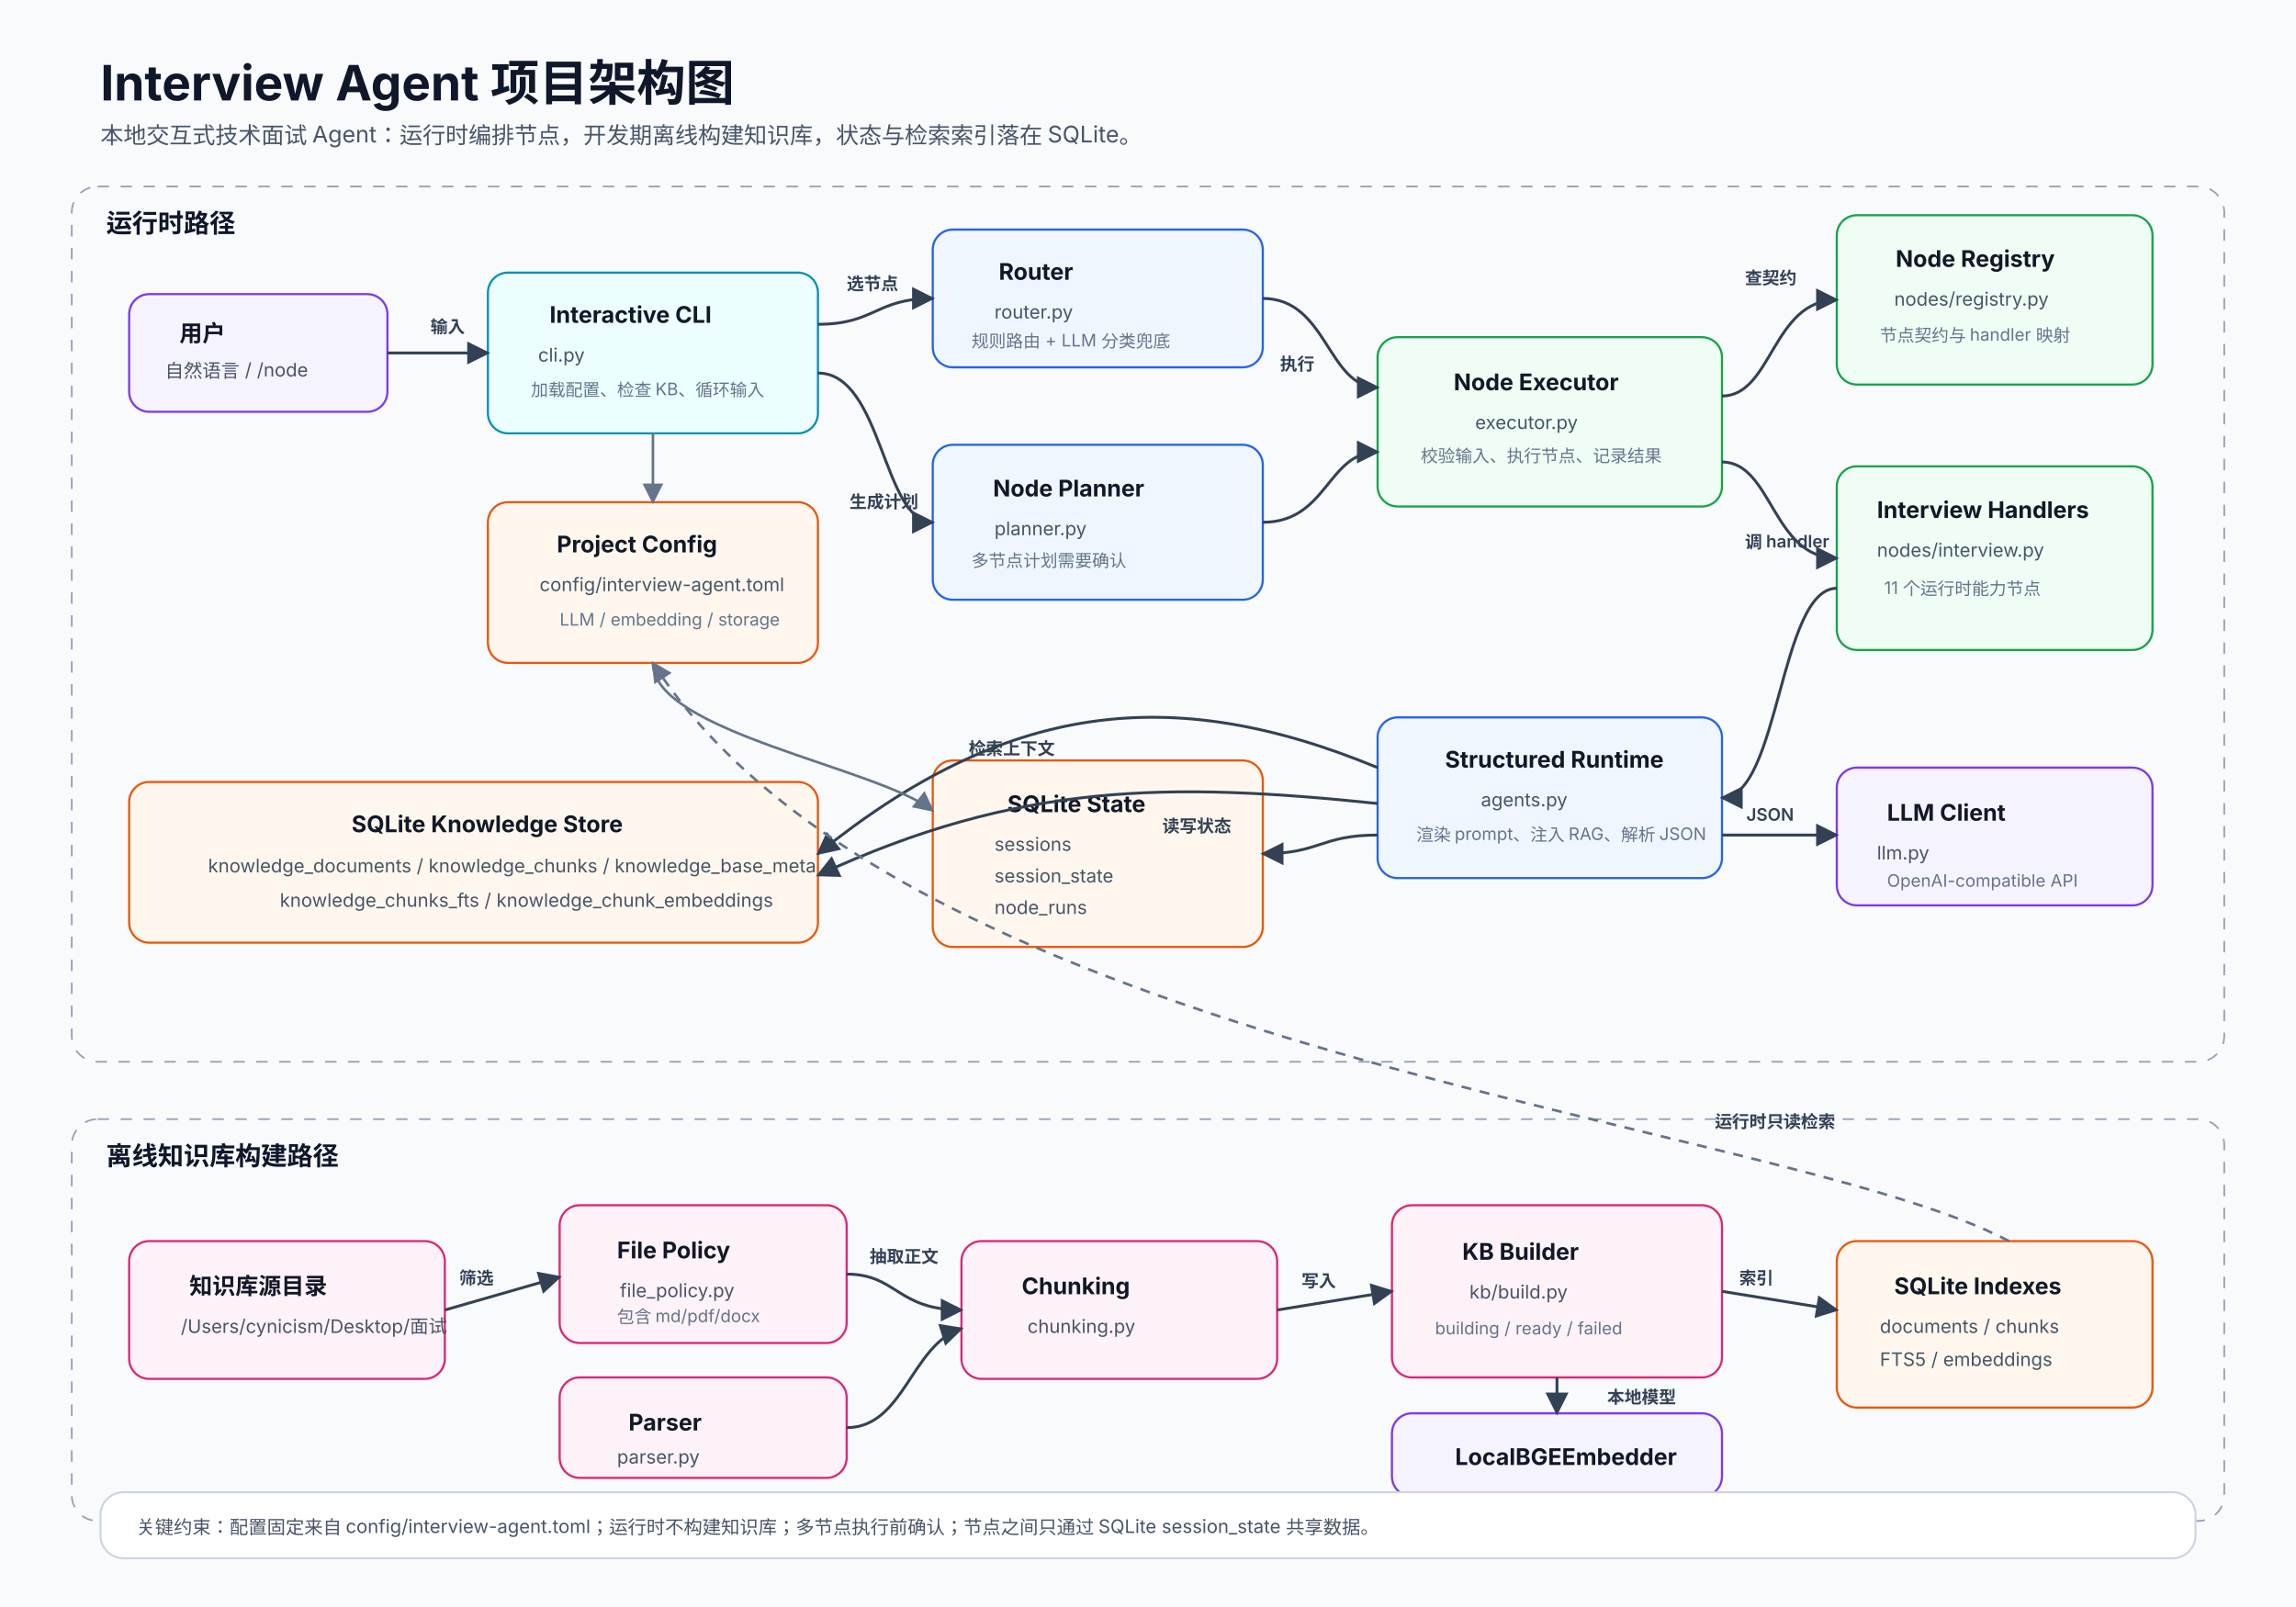
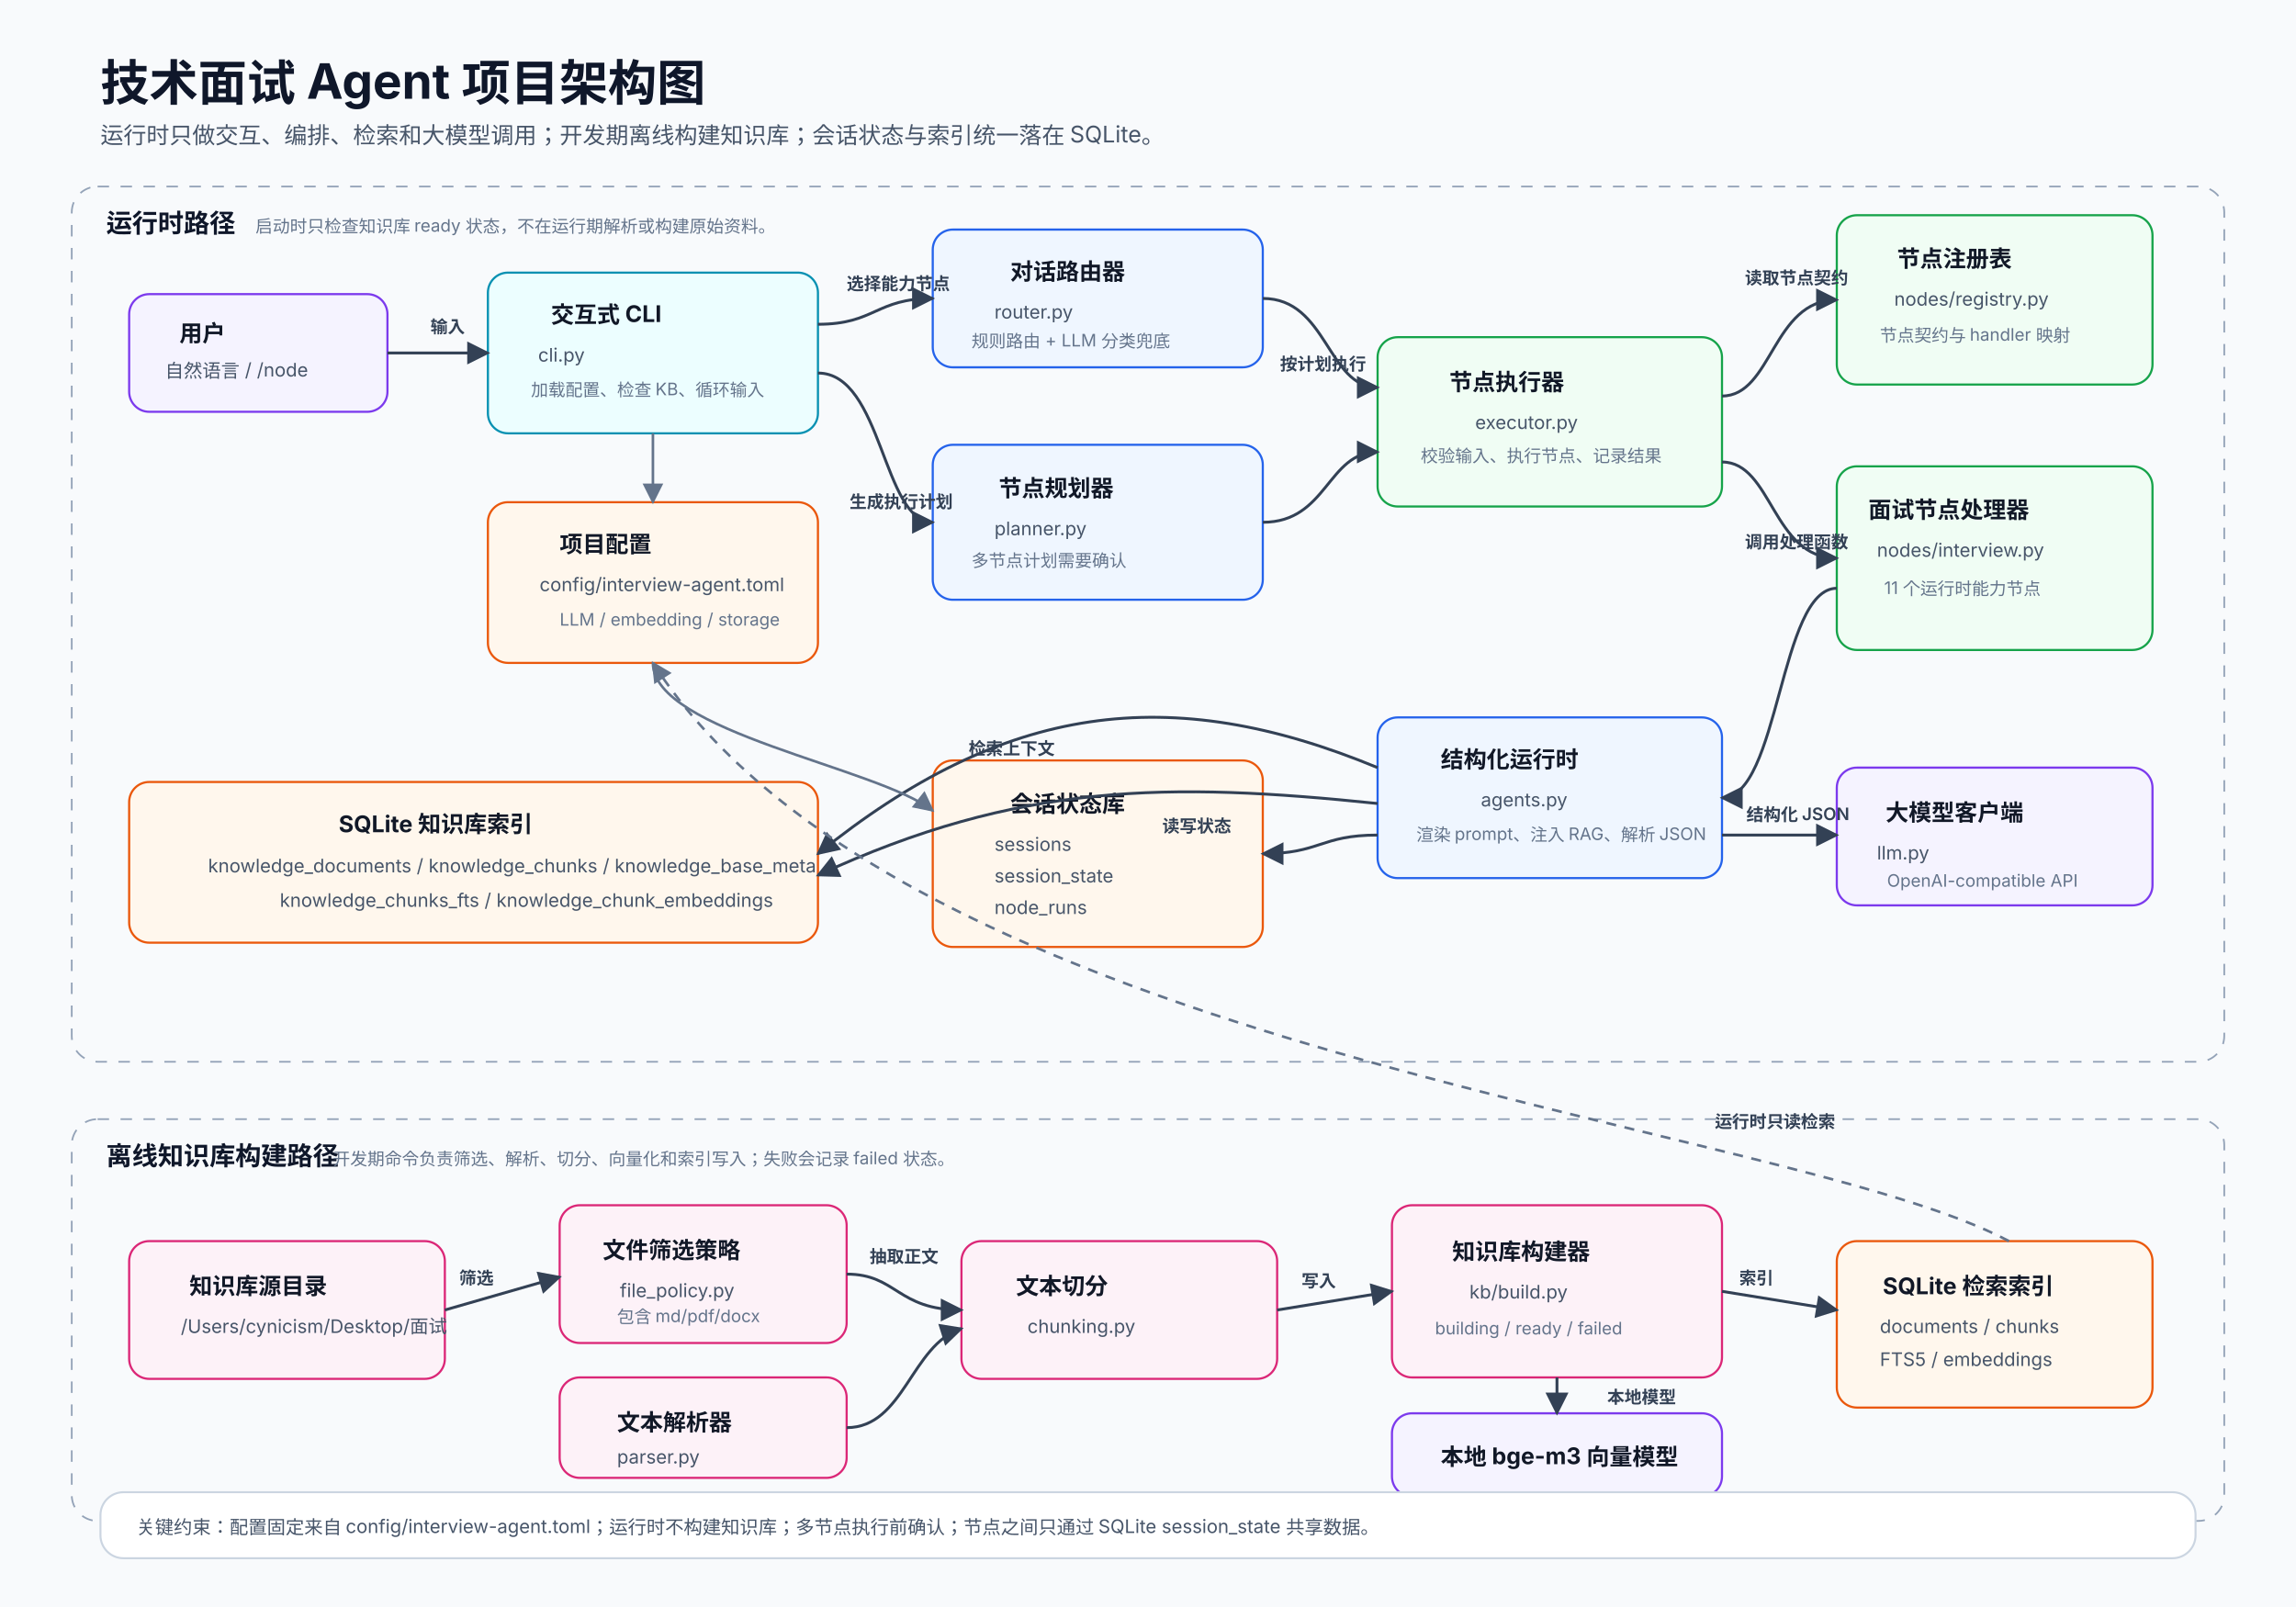
<svg xmlns="http://www.w3.org/2000/svg" width="1600" height="1120" viewBox="0 0 1600 1120" role="img" aria-labelledby="title desc">
  <defs>
    <marker id="arrow" viewBox="0 0 10 10" refX="9" refY="5" markerWidth="8" markerHeight="8" orient="auto-start-reverse">
      <path d="M 0 0 L 10 5 L 0 10 z" fill="#334155" />
    </marker>
    <marker id="soft-arrow" viewBox="0 0 10 10" refX="9" refY="5" markerWidth="8" markerHeight="8" orient="auto-start-reverse">
      <path d="M 0 0 L 10 5 L 0 10 z" fill="#64748b" />
    </marker>
    <style>
      .canvas { fill: #f8fafc; }
      .title { font: 700 34px -apple-system, BlinkMacSystemFont, "Segoe UI", sans-serif; fill: #0f172a; }
      .subtitle { font: 400 16px -apple-system, BlinkMacSystemFont, "Segoe UI", sans-serif; fill: #475569; }
      .section-title { font: 700 18px -apple-system, BlinkMacSystemFont, "Segoe UI", sans-serif; fill: #0f172a; }
      .label { font: 700 16px -apple-system, BlinkMacSystemFont, "Segoe UI", sans-serif; fill: #111827; }
      .small { font: 400 13px -apple-system, BlinkMacSystemFont, "Segoe UI", sans-serif; fill: #475569; }
      .tiny { font: 400 12px -apple-system, BlinkMacSystemFont, "Segoe UI", sans-serif; fill: #64748b; }
      .note { font: 600 12px -apple-system, BlinkMacSystemFont, "Segoe UI", sans-serif; fill: #334155; }
      .panel { fill: #ffffff; stroke: #cbd5e1; stroke-width: 1.4; rx: 16; }
      .runtime { fill: #ecfeff; stroke: #0891b2; stroke-width: 1.5; rx: 14; }
      .logic { fill: #eff6ff; stroke: #2563eb; stroke-width: 1.5; rx: 14; }
      .exec { fill: #f0fdf4; stroke: #16a34a; stroke-width: 1.5; rx: 14; }
      .data { fill: #fff7ed; stroke: #ea580c; stroke-width: 1.5; rx: 14; }
      .offline { fill: #fdf2f8; stroke: #db2777; stroke-width: 1.5; rx: 14; }
      .external { fill: #f5f3ff; stroke: #7c3aed; stroke-width: 1.5; rx: 14; }
      .line { stroke: #334155; stroke-width: 2; fill: none; marker-end: url(#arrow); }
      .soft-line { stroke: #64748b; stroke-width: 1.8; fill: none; marker-end: url(#soft-arrow); }
      .dash-line { stroke: #64748b; stroke-width: 1.8; stroke-dasharray: 7 6; fill: none; marker-end: url(#soft-arrow); }
      .boundary { fill: none; stroke: #94a3b8; stroke-width: 1.2; stroke-dasharray: 8 8; rx: 18; }
    </style>
  </defs>
  <rect class="canvas" x="0" y="0" width="1600" height="1120" />
-   <text class="title" x="70" y="70">Interview Agent 项目架构图</text>
-   <text class="subtitle" x="70" y="100">本地交互式技术面试 Agent：运行时编排节点，开发期离线构建知识库，状态与检索索引落在 SQLite。</text>
+   <text class="title" x="70" y="70">技术面试 Agent 项目架构图</text>
+   <text class="subtitle" x="70" y="100">运行时只做交互、编排、检索和大模型调用；开发期离线构建知识库；会话状态与索引统一落在 SQLite。</text>
  <rect class="boundary" x="50" y="130" width="1500" height="610" />
  <text class="section-title" x="74" y="162">运行时路径</text>
+   <text class="tiny" x="178" y="162">启动时只检查知识库 ready 状态，不在运行期解析或构建原始资料。</text>
  <rect class="external" x="90" y="205" width="180" height="82" />
  <text class="label" x="125" y="238">用户</text>
  <text class="small" x="115" y="263">自然语言 / /node</text>
  <rect class="runtime" x="340" y="190" width="230" height="112" />
-   <text class="label" x="383" y="225">Interactive CLI</text>
+   <text class="label" x="384" y="225">交互式 CLI</text>
  <text class="small" x="375" y="252">cli.py</text>
  <text class="tiny" x="370" y="276">加载配置、检查 KB、循环输入</text>
  <rect class="data" x="340" y="350" width="230" height="112" />
-   <text class="label" x="388" y="385">Project Config</text>
+   <text class="label" x="390" y="385">项目配置</text>
  <text class="small" x="376" y="412">config/interview-agent.toml</text>
  <text class="tiny" x="390" y="436">LLM / embedding / storage</text>
  <rect class="logic" x="650" y="160" width="230" height="96" />
-   <text class="label" x="696" y="195">Router</text>
+   <text class="label" x="704" y="195">对话路由器</text>
  <text class="small" x="693" y="222">router.py</text>
  <text class="tiny" x="677" y="242">规则路由 + LLM 分类兜底</text>
  <rect class="logic" x="650" y="310" width="230" height="108" />
-   <text class="label" x="692" y="346">Node Planner</text>
+   <text class="label" x="696" y="346">节点规划器</text>
  <text class="small" x="693" y="373">planner.py</text>
  <text class="tiny" x="677" y="395">多节点计划需要确认</text>
  <rect class="exec" x="960" y="235" width="240" height="118" />
-   <text class="label" x="1013" y="272">Node Executor</text>
+   <text class="label" x="1010" y="272">节点执行器</text>
  <text class="small" x="1028" y="299">executor.py</text>
  <text class="tiny" x="990" y="322">校验输入、执行节点、记录结果</text>
  <rect class="exec" x="1280" y="150" width="220" height="118" />
-   <text class="label" x="1321" y="186">Node Registry</text>
+   <text class="label" x="1322" y="186">节点注册表</text>
  <text class="small" x="1320" y="213">nodes/registry.py</text>
  <text class="tiny" x="1310" y="238">节点契约与 handler 映射</text>
  <rect class="exec" x="1280" y="325" width="220" height="128" />
-   <text class="label" x="1308" y="361">Interview Handlers</text>
+   <text class="label" x="1302" y="361">面试节点处理器</text>
  <text class="small" x="1308" y="388">nodes/interview.py</text>
  <text class="tiny" x="1313" y="414">11 个运行时能力节点</text>
  <rect class="logic" x="960" y="500" width="240" height="112" />
-   <text class="label" x="1007" y="535">Structured Runtime</text>
+   <text class="label" x="1004" y="535">结构化运行时</text>
  <text class="small" x="1032" y="562">agents.py</text>
  <text class="tiny" x="987" y="586">渲染 prompt、注入 RAG、解析 JSON</text>
  <rect class="external" x="1280" y="535" width="220" height="96" />
-   <text class="label" x="1315" y="572">LLM Client</text>
+   <text class="label" x="1314" y="572">大模型客户端</text>
  <text class="small" x="1308" y="599">llm.py</text>
  <text class="tiny" x="1315" y="618">OpenAI-compatible API</text>
  <rect class="data" x="650" y="530" width="230" height="130" />
-   <text class="label" x="702" y="566">SQLite State</text>
+   <text class="label" x="704" y="566">会话状态库</text>
  <text class="small" x="693" y="593">sessions</text>
  <text class="small" x="693" y="615">session_state</text>
  <text class="small" x="693" y="637">node_runs</text>
  <rect class="data" x="90" y="545" width="480" height="112" />
-   <text class="label" x="245" y="580">SQLite Knowledge Store</text>
+   <text class="label" x="236" y="580">SQLite 知识库索引</text>
  <text class="small" x="145" y="608">knowledge_documents / knowledge_chunks / knowledge_base_meta</text>
  <text class="small" x="195" y="632">knowledge_chunks_fts / knowledge_chunk_embeddings</text>
  <path class="line" d="M 270 246 L 340 246" />
  <path class="soft-line" d="M 455 302 L 455 350" />
  <path class="line" d="M 570 226 C 610 226 610 208 650 208" />
  <path class="line" d="M 570 260 C 615 260 615 364 650 364" />
  <path class="line" d="M 880 208 C 925 208 925 270 960 270" />
  <path class="line" d="M 880 364 C 925 364 925 315 960 315" />
  <path class="line" d="M 1200 276 C 1235 276 1235 209 1280 209" />
  <path class="line" d="M 1200 322 C 1235 322 1235 389 1280 389" />
  <path class="line" d="M 1280 410 C 1240 410 1240 556 1200 556" />
  <path class="line" d="M 1200 582 L 1280 582" />
  <path class="line" d="M 960 582 C 920 582 920 595 880 595" />
  <path class="line" d="M 960 535 C 815 475 700 490 570 595" />
  <path class="line" d="M 960 560 C 815 545 710 545 570 610" />
  <path class="soft-line" d="M 455 462 C 455 510 612 535 650 565" />
  <text class="note" x="300" y="232">输入</text>
-   <text class="note" x="590" y="202">选节点</text>
-   <text class="note" x="592" y="354">生成计划</text>
-   <text class="note" x="892" y="258">执行</text>
-   <text class="note" x="1216" y="198">查契约</text>
-   <text class="note" x="1216" y="382">调 handler</text>
-   <text class="note" x="1217" y="572">JSON</text>
+   <text class="note" x="590" y="202">选择能力节点</text>
+   <text class="note" x="592" y="354">生成执行计划</text>
+   <text class="note" x="892" y="258">按计划执行</text>
+   <text class="note" x="1216" y="198">读取节点契约</text>
+   <text class="note" x="1216" y="382">调用处理函数</text>
+   <text class="note" x="1217" y="572">结构化 JSON</text>
  <text class="note" x="810" y="580">读写状态</text>
  <text class="note" x="675" y="526">检索上下文</text>
  <rect class="boundary" x="50" y="780" width="1500" height="280" />
  <text class="section-title" x="74" y="812">离线知识库构建路径</text>
+   <text class="tiny" x="232" y="812">开发期命令负责筛选、解析、切分、向量化和索引写入；失败会记录 failed 状态。</text>
  <rect class="offline" x="90" y="865" width="220" height="96" />
  <text class="label" x="132" y="902">知识库源目录</text>
  <text class="small" x="126" y="929">/Users/cynicism/Desktop/面试</text>
  <rect class="offline" x="390" y="840" width="200" height="96" />
-   <text class="label" x="430" y="877">File Policy</text>
+   <text class="label" x="420" y="877">文件筛选策略</text>
  <text class="small" x="432" y="904">file_policy.py</text>
  <text class="tiny" x="430" y="922">包含 md/pdf/docx</text>
  <rect class="offline" x="390" y="960" width="200" height="70" />
-   <text class="label" x="438" y="997">Parser</text>
+   <text class="label" x="430" y="997">文本解析器</text>
  <text class="small" x="430" y="1020">parser.py</text>
  <rect class="offline" x="670" y="865" width="220" height="96" />
-   <text class="label" x="712" y="902">Chunking</text>
+   <text class="label" x="708" y="902">文本切分</text>
  <text class="small" x="716" y="929">chunking.py</text>
  <rect class="offline" x="970" y="840" width="230" height="120" />
-   <text class="label" x="1019" y="878">KB Builder</text>
+   <text class="label" x="1012" y="878">知识库构建器</text>
  <text class="small" x="1024" y="905">kb/build.py</text>
  <text class="tiny" x="1000" y="930">building / ready / failed</text>
  <rect class="external" x="970" y="985" width="230" height="58" />
-   <text class="label" x="1014" y="1021">LocalBGEEmbedder</text>
+   <text class="label" x="1004" y="1021">本地 bge-m3 向量模型</text>
  <rect class="data" x="1280" y="865" width="220" height="116" />
-   <text class="label" x="1320" y="902">SQLite Indexes</text>
+   <text class="label" x="1312" y="902">SQLite 检索索引</text>
  <text class="small" x="1310" y="929">documents / chunks</text>
  <text class="small" x="1310" y="952">FTS5 / embeddings</text>
  <path class="line" d="M 310 913 L 390 890" />
  <path class="line" d="M 590 888 C 625 888 625 913 670 913" />
  <path class="line" d="M 590 995 C 630 995 635 937 670 926" />
  <path class="line" d="M 890 913 L 970 900" />
  <path class="line" d="M 1085 960 L 1085 985" />
  <path class="line" d="M 1200 900 L 1280 913" />
  <path class="dash-line" d="M 1400 865 C 1240 780 630 735 455 462" />
  <text class="note" x="320" y="895">筛选</text>
  <text class="note" x="606" y="880">抽取正文</text>
  <text class="note" x="907" y="897">写入</text>
  <text class="note" x="1212" y="895">索引</text>
  <text class="note" x="1120" y="978">本地模型</text>
  <text class="note" x="1195" y="786">运行时只读检索</text>
  <rect class="panel" x="70" y="1040" width="1460" height="46" />
  <text class="small" x="95" y="1069">关键约束：配置固定来自 config/interview-agent.toml；运行时不构建知识库；多节点执行前确认；节点之间只通过 SQLite session_state 共享数据。</text>
</svg>
